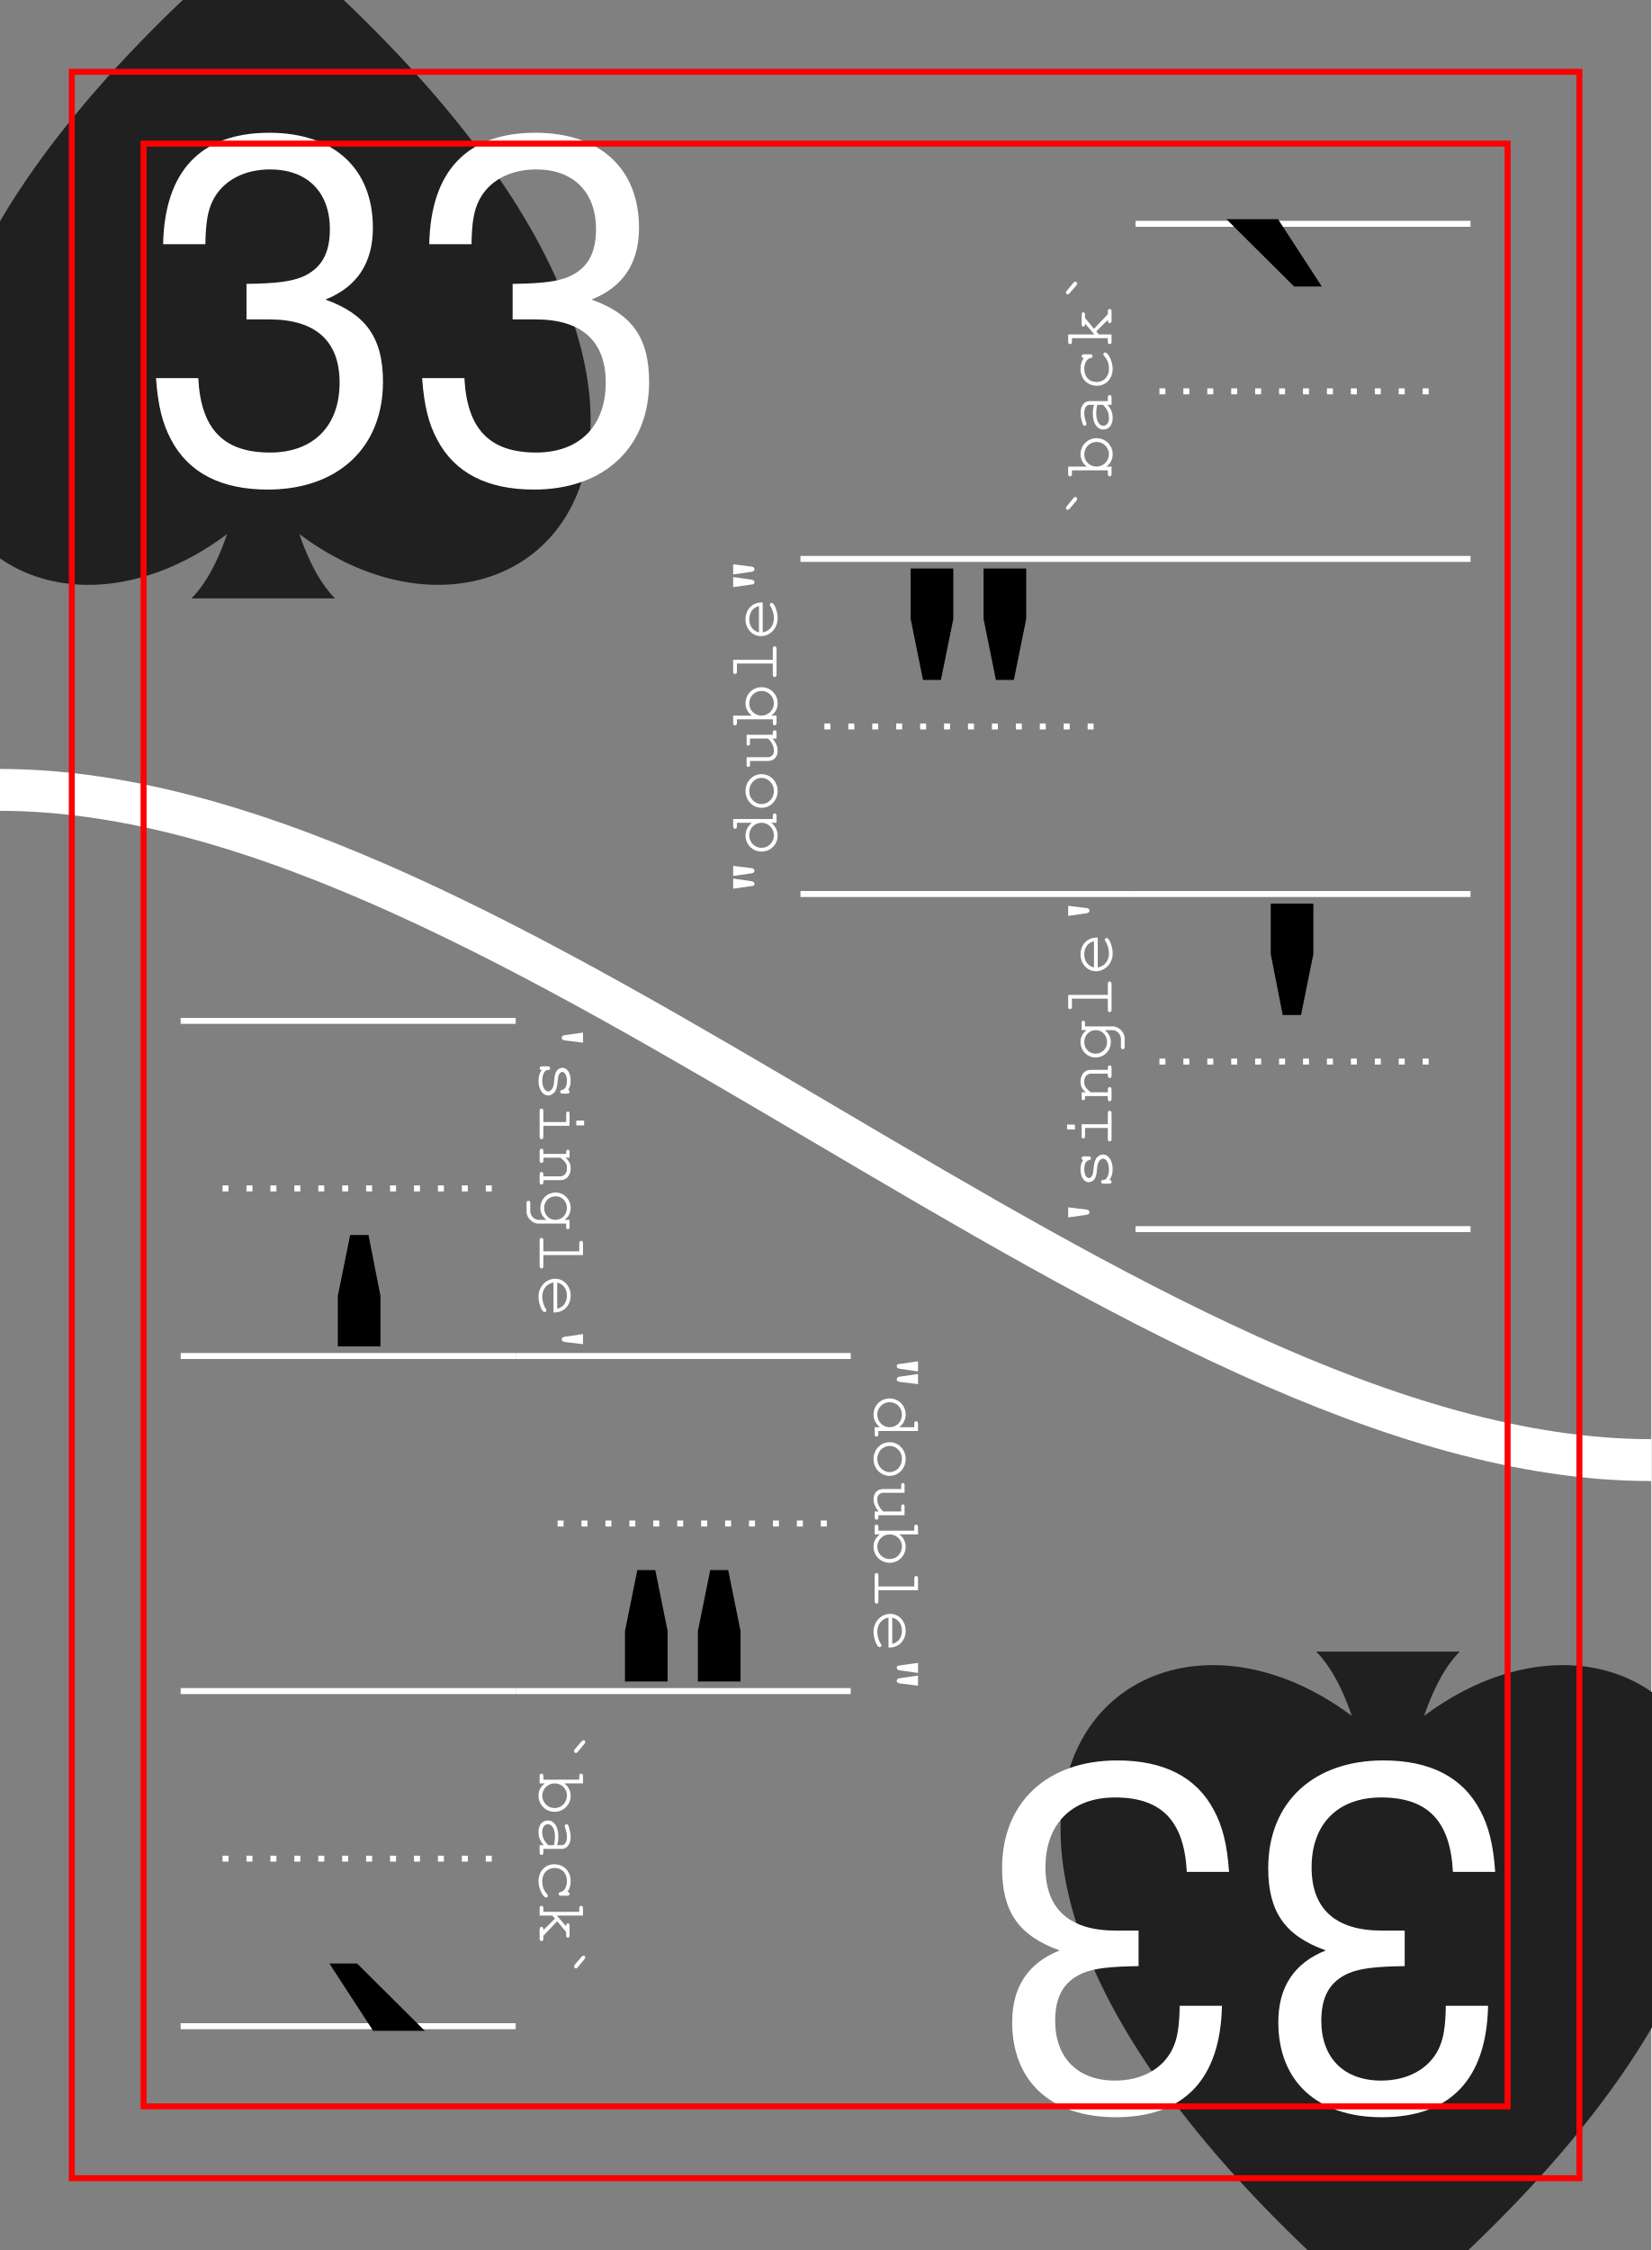
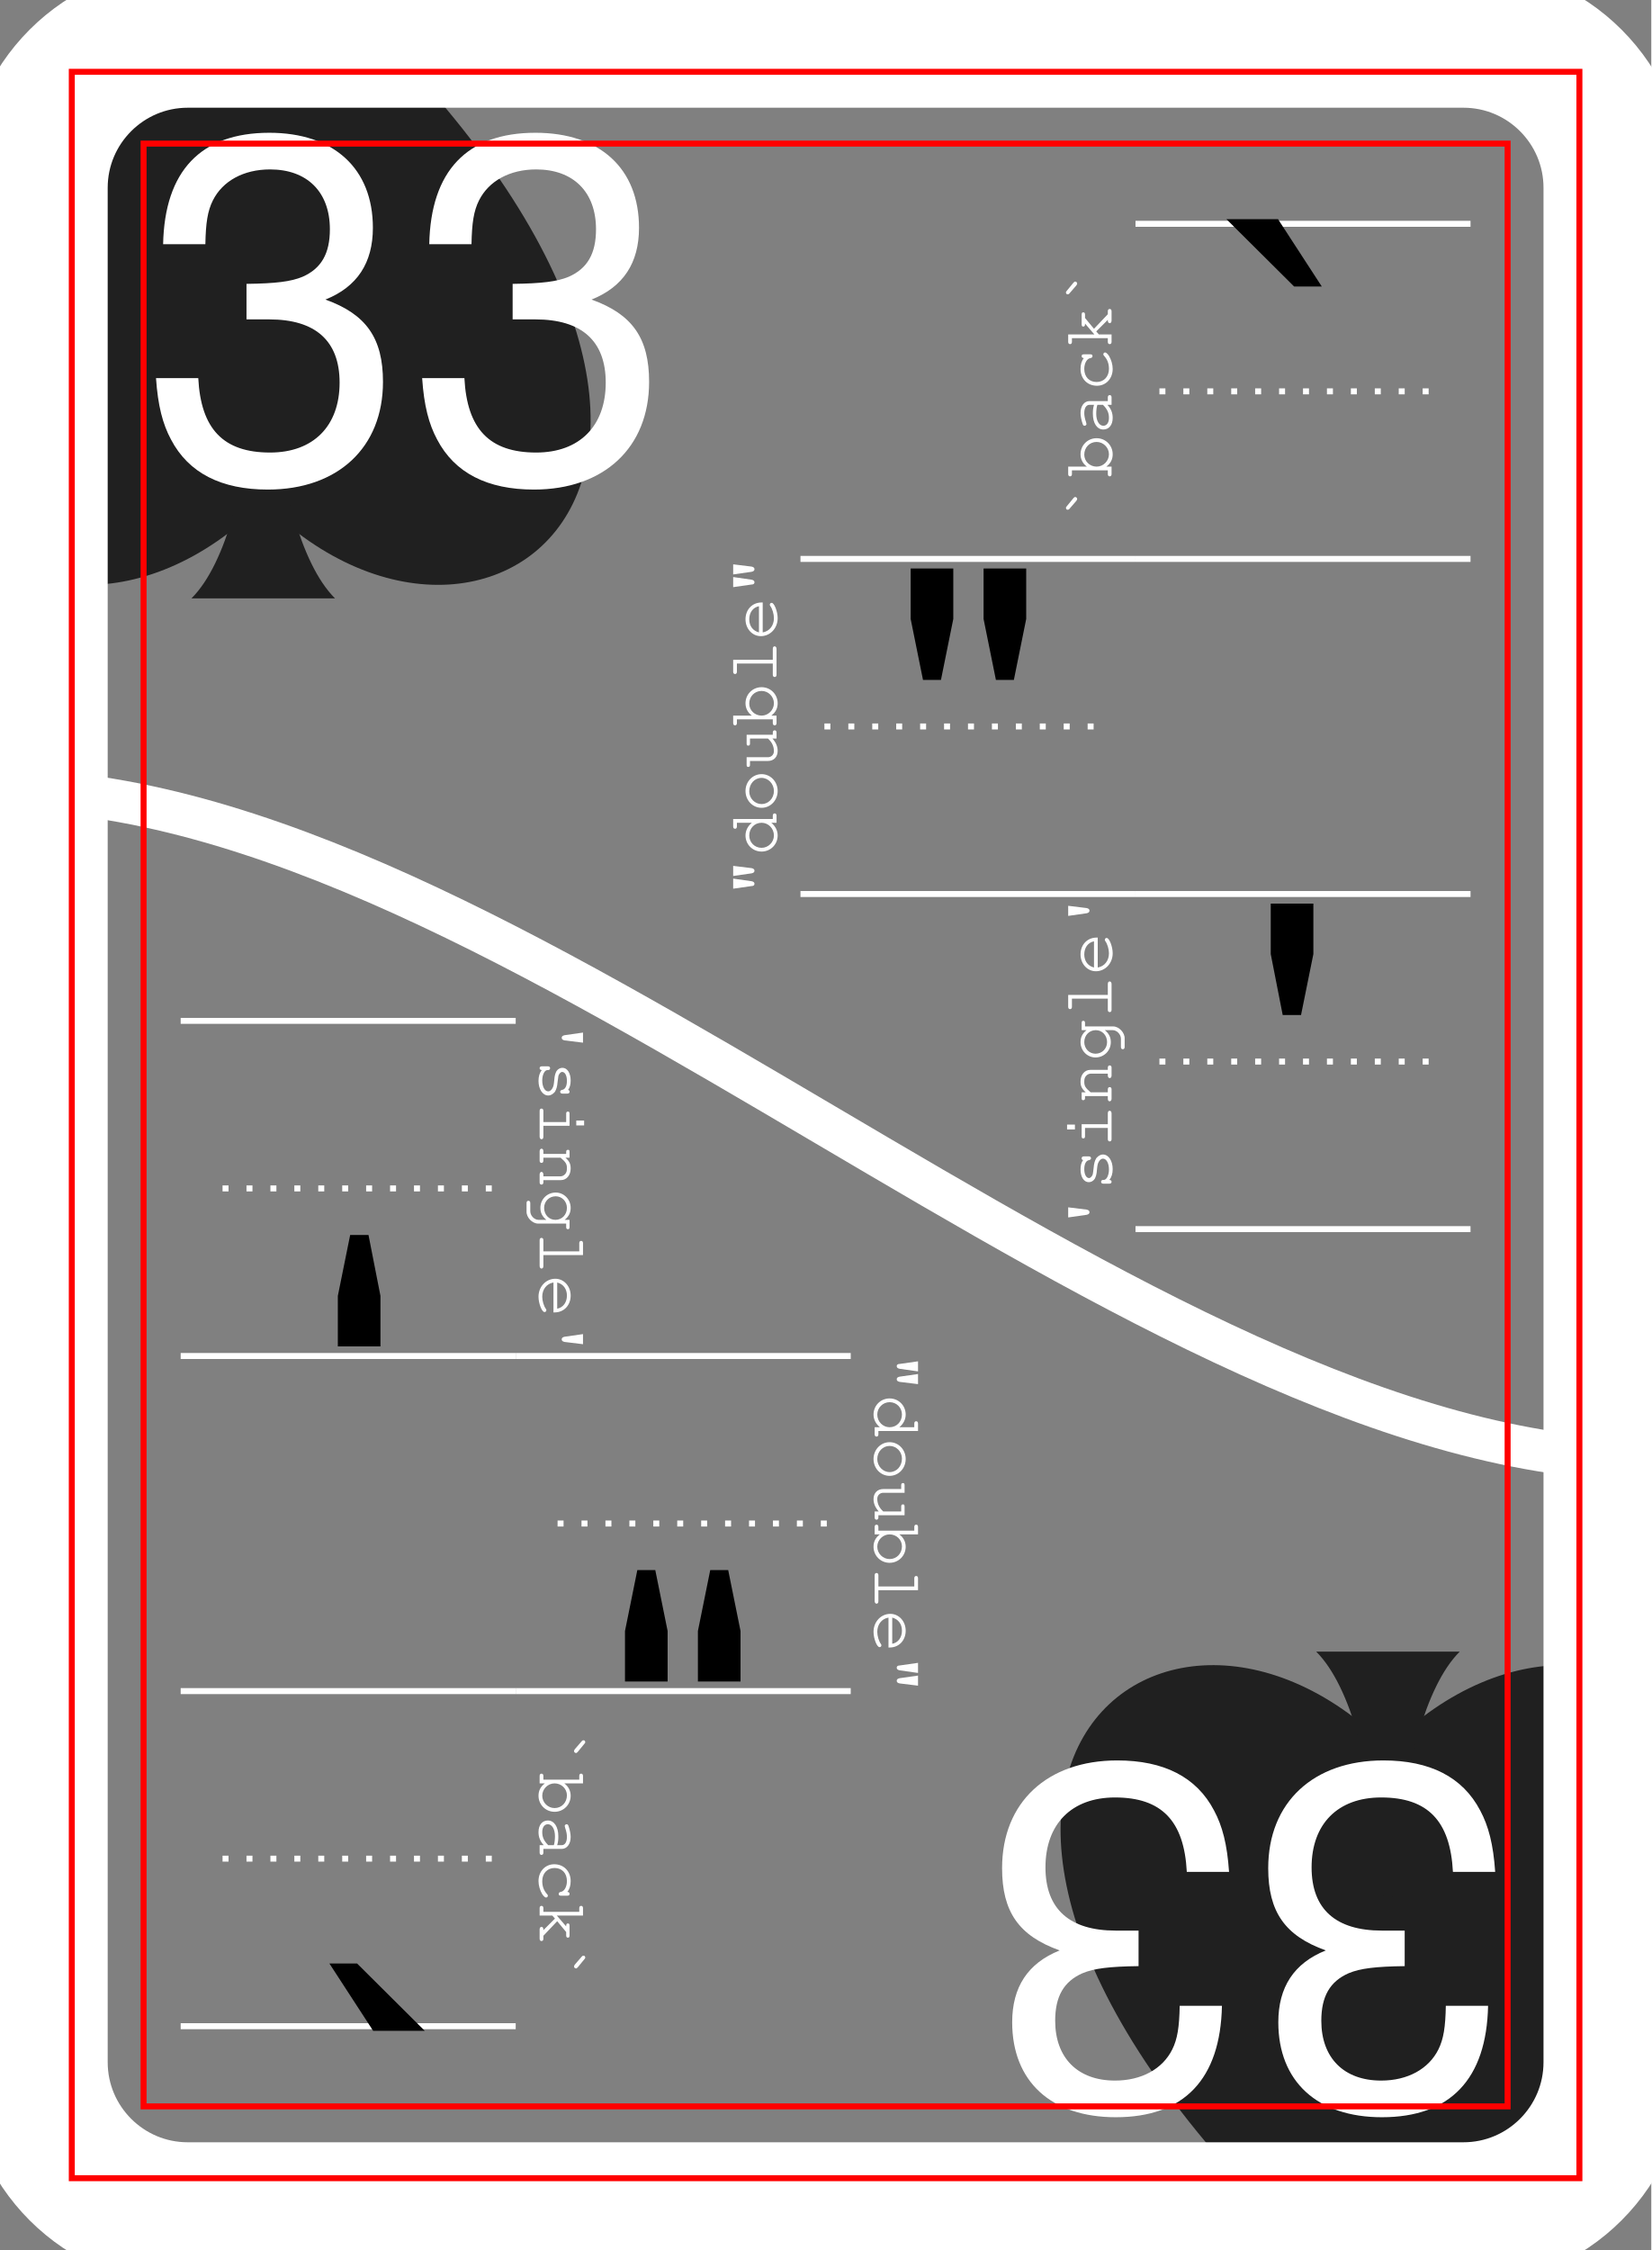
<svg xmlns="http://www.w3.org/2000/svg" xmlns:xlink="http://www.w3.org/1999/xlink" width="69mm" height="94mm" viewBox="-3 -3 69 94" version="1.1" id="card-33">
  <style>
    text { font-family:Helvetica; font-size:19.04px; line-height:1; fill:#000000;fill-opacity:1;stroke:none; }
   
   g.emoji path, g.emoji ellipse, g.emoji circle  { fill:none;stroke:#000000;stroke-width:1.0;stroke-linecap:round;stroke-miterlimit:4;stroke-dasharray:none;stroke-opacity:1 }
   g#card-33-formats-dark text { font-size:7px;fill:#ffffff; }
   g#card-33-thumb-up text, g#card-33-thumb-down text { font-size:7px; }
   path  { fill:none;stroke:#000000;stroke-width:1.0;stroke-linecap:butt;stroke-linejoin:miter;stroke-opacity:1; }
   path.suit { stroke:none; }
   g#card-33-border path  { fill:#808080;fill-opacity:1;stroke:#000000;stroke-width:1.5;stroke-opacity:1;stroke-miterlimit:4;stroke-dasharray:none; }
   g#card-33-lines path { fill:none;stroke:#ffffff;stroke-width:0.25;stroke-linecap:butt;stroke-linejoin:miter;stroke-miterlimit:4;stroke-dasharray:none;stroke-dashoffset:0;stroke-opacity:1 }
   g#card-33-lines-dark path { fill:none;stroke:#000000;stroke-width:0.5;stroke-linecap:butt;stroke-linejoin:miter;stroke-miterlimit:4;stroke-dasharray:none;stroke-dashoffset:0;stroke-opacity:1; }
   g#card-33-lines path.lines-center { stroke-dasharray:0.25, 0.75;}
  </style>
  <defs>
    <g id="card-33-heart-full" class="emoji" transform="translate(-7,-14)">
      <path d="M 7,14 C -5.5,3.5 2,-3 7,2 12,-3 19.5,3.5 7,14 Z" />
    </g>
    <g id="card-33-heart-broken" class="emoji" transform="translate(-7,-14)">
      <path d="M 3.119,0.918 C -0.516,1.134 -2.304,6.546 6.573,13.572            L 10.056,6.195 5.805,7.761 6.763,2.319            C 5.546,1.284 4.244,0.851 3.119,0.918 Z" />
      <path d="M 11.598,-0.031 C 10.627,-0.087 9.524,0.229 8.459,0.983            L 6.937,5.754 12.36,4.47 6.655,12.992            c 0.148,0.146 0.298,0.292 0.453,0.44            C 17.163,6.008 15.371,0.19 11.598,-0.031 Z" />
    </g>
    <g id="card-33-thumb" class="emoji">
      <path d="m 0.25,6 h 4 C 3.761,3.426 2.261,0.331 6.095,0.464           9.005,0.565 8.214,3.28 7.75,6 c 3,0 7,1 4,3 1,1 1,1 0,2 2,1 2,3 -11.5,2 z" />
      <path style="stroke-width:0.5" d="m 4.722,1.807 c 0,0 0.175,2.379 1.03,2.351           0.834,-0.027 0.855,-2.351 0.855,-2.351 z" />
    </g>
+     <g id="card-33-thumb-down" transform="translate(-7,-14)">
+       <g transform="translate(-0.1064203,-0.6459912)">
+         <path style="fill:none;stroke:#000000;stroke-width:0.342;stroke-miterlimit:4;stroke-dasharray:none;stroke-opacity:1" d="m 6.164,1.456 c -0.871,0.317 -1.75,0.576 -1.954,0.576 -0.337,6.56e-4 -0.37,0.279 -0.37,3.113 v 3.112 l 1.42,1.699 c 0.896,1.072 1.58,2.13 1.855,2.865 0.578,1.548 0.663,1.652 1.361,1.652 1.506,0 2.14,-1.654 1.302,-3.397 -0.703,-1.462 -0.703,-1.462 1.455,-1.462 1.649,0 1.96,-0.054 2.344,-0.408 0.354,-0.325 0.416,-0.551 0.31,-1.118 C 13.393,5.575 13.352,5.054 12.667,2.131 11.27,0.672 9.096,0.391 6.164,1.456 Z" />
+         <path style="fill:none;stroke:#000000;stroke-width:0.342;stroke-linecap:butt;stroke-linejoin:miter;stroke-miterlimit:4;stroke-dasharray:none;stroke-opacity:1" d="m 8.616,14.41 c 0.974,-0.083 0.526,-1.451 0.526,-1.451 l -1.294,-1.563 c -1.552,-0.039 -0.71,0.585 -1.051,0.707" />
+         <rect style="fill:none;fill-opacity:0.801;stroke:#000000;stroke-width:0.39;stroke-linecap:round;stroke-miterlimit:4;stroke-dasharray:none;stroke-opacity:1" width="3.565" height="7.378" x="0.302" y="2.094" />
+       </g>
+     </g>
    <g id="card-33-thumb-up" class="emoji" transform="translate(-7,-14)">
-       <use xlink:href="#card-33-thumb" />
-       <text text-anchor="middle" x="6" y="12">+1</text>
-     </g>
-     <g id="card-33-thumb-down" class="emoji" transform="translate(-7,-14)">
-       <use transform="matrix(1,0,0,-1,0,14)" xlink:href="#card-33-thumb" />
-       <text text-anchor="middle" x="7" y="7">-1</text>
+       <g transform="translate(-0.1064198,-0.2965792)">
+         <path style="fill:none;stroke:#000000;stroke-width:0.342;stroke-miterlimit:4;stroke-dasharray:none;stroke-opacity:1" d="m 6.187,13.485 c -0.869,-0.317 -1.745,-0.576 -1.948,-0.576 -0.336,-6.46e-4 -0.369,-0.279 -0.369,-3.113 v -3.112 l 1.416,-1.699 c 0.893,-1.072 1.576,-2.13 1.849,-2.865 0.576,-1.548 0.661,-1.652 1.357,-1.652 1.501,0 2.134,1.654 1.298,3.397 -0.701,1.462 -0.701,1.462 1.45,1.462 1.644,0 1.954,0.054 2.337,0.408 0.353,0.325 0.415,0.551 0.309,1.118 -0.493,2.514 -0.534,3.035 -1.217,5.958 -1.392,1.459 -3.56,1.74 -6.483,0.674 z" />
+         <path style="fill:none;stroke:#000000;stroke-width:0.342;stroke-linecap:butt;stroke-linejoin:miter;stroke-miterlimit:4;stroke-dasharray:none;stroke-opacity:1" d="m 8.632,0.531 c 0.971,0.083 0.524,1.451 0.524,1.451 l -1.29,1.563 c -1.548,0.039 -0.708,-0.585 -1.048,-0.707" />
+         <rect style="fill:none;fill-opacity:0.801;stroke:#000000;stroke-width:0.39;stroke-linecap:round;stroke-miterlimit:4;stroke-dasharray:none;stroke-opacity:1" id="rect1836" width="3.555" height="7.378" x="0.301" y="6.697" />
+       </g>
    </g>
    <g id="card-33-sad" class="emoji" transform="translate(-7,-14)">
      <ellipse id="card-33-sad-right-eye" cx="9.5" cy="4" rx="0.25" ry="0.75" />
      <ellipse id="card-33-sad-left-eye" cx="4.5" cy="4" rx="0.25" ry="0.75" />
      <circle id="card-33-sad-face" cx="7" cy="7" r="7" />
      <path id="card-33-sad-frown" d="m 3,10 c 1.5,-3 6,-3 8,0" />
    </g>
    <g id="card-33-happy" class="emoji" transform="translate(-7,-14)">
      <ellipse id="card-33-happy-right-eye" cx="9.5" cy="4" rx="0.25" ry="0.75" />
      <ellipse id="card-33-happy-left-eye" cx="4.5" cy="4" rx="0.25" ry="0.75" />
      <circle id="card-33-happy-face" cx="7" cy="7" r="7" />
      <path id="card-33-happy-smile" d="m 3,8 c 1.5,4 6,4 8,0" />
    </g>
    <g id="card-33-suit-club" transform="translate(7,7)">
      <path id="card-33-suit-club-flower" style="fill:#208020;stroke:none" d="     M -7.347880794884119e-16,4.0      C 3.365,12.557 12.557,-3.365 3.464,-2.0      C 9.192,-9.192 -9.192,-9.192 -3.464,-2      C -12.557,-3.365 -3.365,12.557 -7.347880794884119e-16,4.0      Z     " />
      <path id="card-33-suit-club-stem" style="fill:#208020;stroke:none" d="     m 0,7.0      h -1.5      c 1.5,-1.5 1.5,-7.0 1.5,-7.0      c 0,0 0,5.5 1.5,7.0      z" />
    </g>
    <g id="card-33-suit-heart">
      <path style="fill:#802020;stroke:none" d="M 7,14 C -5.5,3.5 2,-3 7,2 12,-3 19.5,3.5 7,14 Z" />
    </g>
    <g id="card-33-suit-diamond">
      <path style="fill:#202080;stroke:none" d="m 7,14 -7,-10 7,-4 7,4 z" />
    </g>
    <g id="card-33-suit-spade">
      <path style="fill:#202020;stroke:none" d="M 7,0 C -5.5,10.5 2,17 7,12 12,17 19.5,10.5 7,0 Z" />
      <path style="fill:#202020;stroke:none" d="m 7,14 h -1.5 c 1.5,-1.5 1.5,-7.0 1.5,-7.0 c 0,0 0,5.5 1.5,7.0 z" />
    </g>
    <g id="card-33-lines">
      <path d="m 0,0 14,0" />
      <path class="lines-center" d="m 1,7 12,0" />
      <path d="m 0,14 14,0" />
    </g>
    <g id="card-33-lines-dark">
      
      
      
    </g>
    <g id="card-33-translate-text">
      <text xml:space="preserve" x="37.45" y="34.25" text-anchor="middle">"</text>
      <text xml:space="preserve" x="51" y="20.25" text-anchor="middle">`</text>
      <text xml:space="preserve" x="51" y="48.25" text-anchor="middle">'</text>
    </g>
    <g id="card-33-translate-pics">
      <use x="37.45" y="34.25" xlink:href="#card-33-" />
      <use x="51" y="20.25" xlink:href="#card-33-" />
      <use x="51" y="48.25" xlink:href="#card-33-" />
    </g>
    <g id="card-33-formats">
      <g id="formats-up" transform="translate(44.45,6.35)">
        <use xlink:href="#card-33-lines" />
        <text transform="rotate(-90) translate(-7,-1)" xml:space="preserve" text-anchor="middle" style="font-size:3px;line-height:1;font-family:Courier;fill:#ffffff;fill-opacity:1;stroke:#ffffff;stroke-width:0;stroke-miterlimit:4;stroke-dasharray:none;stroke-opacity:1">`back`</text>
      </g>
      <g id="card-33-formats-plain" transform="translate(30.45,20.35)">
        <use xlink:href="#card-33-lines" />
        <text transform="rotate(-90) translate(-7,-1)" xml:space="preserve" text-anchor="middle" style="font-size:3px;line-height:1;font-family:Courier;fill:#ffffff;fill-opacity:1;stroke:#ffffff;stroke-width:0;stroke-miterlimit:4;stroke-dasharray:none;stroke-opacity:1">"double"</text>
      </g>
      <g id="card-33-formats-down" transform="translate(44.45,34.35)">
        <use xlink:href="#card-33-lines" />
        <text transform="rotate(-90) translate(-7,-1)" xml:space="preserve" text-anchor="middle" style="font-size:3px;line-height:1;font-family:Courier;fill:#ffffff;fill-opacity:1;stroke:#ffffff;stroke-width:0;stroke-miterlimit:4;stroke-dasharray:none;stroke-opacity:1">'single'</text>
      </g>
      <text xml:space="preserve" text-anchor="middle" style="font-size:7px;line-height:1;font-family:Courier;fill:#ffffff;fill-opacity:1;stroke:#ffffff;stroke-width:0;stroke-miterlimit:4;stroke-dasharray:none;stroke-opacity:1" x="51.45" y="28.50" />
    </g>
    <g id="card-33-formats-dark">
      <g id="card-33-formats-up" transform="translate(44.45,6.35)">
        <use xlink:href="#card-33-lines-dark" />
        <text transform="rotate(-90) translate(-7,-1)" xml:space="preserve" text-anchor="middle" style="font-size:3px;line-height:1;font-family:Courier;fill:#ffffff;fill-opacity:1;stroke:#ffffff;stroke-width:0;stroke-miterlimit:4;stroke-dasharray:none;stroke-opacity:1">`back`</text>
      </g>
      <g id="card-33-formats-plain" transform="translate(30.45,20.35)">
        <use xlink:href="#card-33-lines-dark" />
        <text transform="rotate(-90) translate(-7,18.5)" xml:space="preserve" text-anchor="middle" style="font-size:4px;line-height:1;font-family:Courier;fill:#ffffff;fill-opacity:1;stroke:#ffffff;stroke-width:0;stroke-miterlimit:4;stroke-dasharray:none;stroke-opacity:1">"double"</text>
      </g>
      <g id="card-33-formats-down" transform="translate(44.45,34.35)">
        <use xlink:href="#card-33-lines-dark" />
        <text transform="rotate(-90) translate(-7,-1)" xml:space="preserve" text-anchor="middle" style="font-size:3px;line-height:1;font-family:Courier;fill:#ffffff;fill-opacity:1;stroke:#ffffff;stroke-width:0;stroke-miterlimit:4;stroke-dasharray:none;stroke-opacity:1">'single'</text>
      </g>
      <text xml:space="preserve" text-anchor="middle" style="fill:#000000;font-size:150%" x="51.45" y="36" />
    </g>
  </defs>
  <g id="card-33-main-layer">
    <rect x="-3" y="-3" width="69" height="94" style="fill:#808080" />
    <use opacity="1" transform="matrix(2,0,0,2,-6,-6)" xlink:href="#card-33-suit-spade" />
    <use xlink:href="#card-33-formats" />
    <g transform="rotate(180,31.5,44)">
      <use opacity="1" transform="matrix(2,0,0,2,-6,-6)" xlink:href="#card-33-suit-spade" />
      <use xlink:href="#card-33-formats" />
    </g>
    <g id="card-33-border">
+       <rect x="-1.5" y="-1.5" width="66" height="91" rx="6.35" opacity="1.0" style="fill:none;stroke:#ffffff;stroke-width:6.0" />
      <path id="card-33-border-separator" style="stroke:#ffffff;stroke-width:1.75;fill:none;" d="M -3.0,30 C 18.5,30 44.5,58 66,58" />
    </g>
    <g id="card-33-upward">
      <text x="14" y="17" style="font-family:Helvetica;font-size:20px;fill:#fff" text-anchor="middle">33</text>
      <use xlink:href="#card-33-translate-text" />
    </g>
    <use xlink:href="#card-33-upward" transform="rotate(180,31.5,44)" />
    <rect x="0" y="0" width="63" height="88" style="stroke:#f00;stroke-width:0.25;fill:none;" />
    <rect x="3" y="3" width="57" height="82" style="stroke:#f00;stroke-width:0.25;fill:none;" />
  </g>
</svg>
